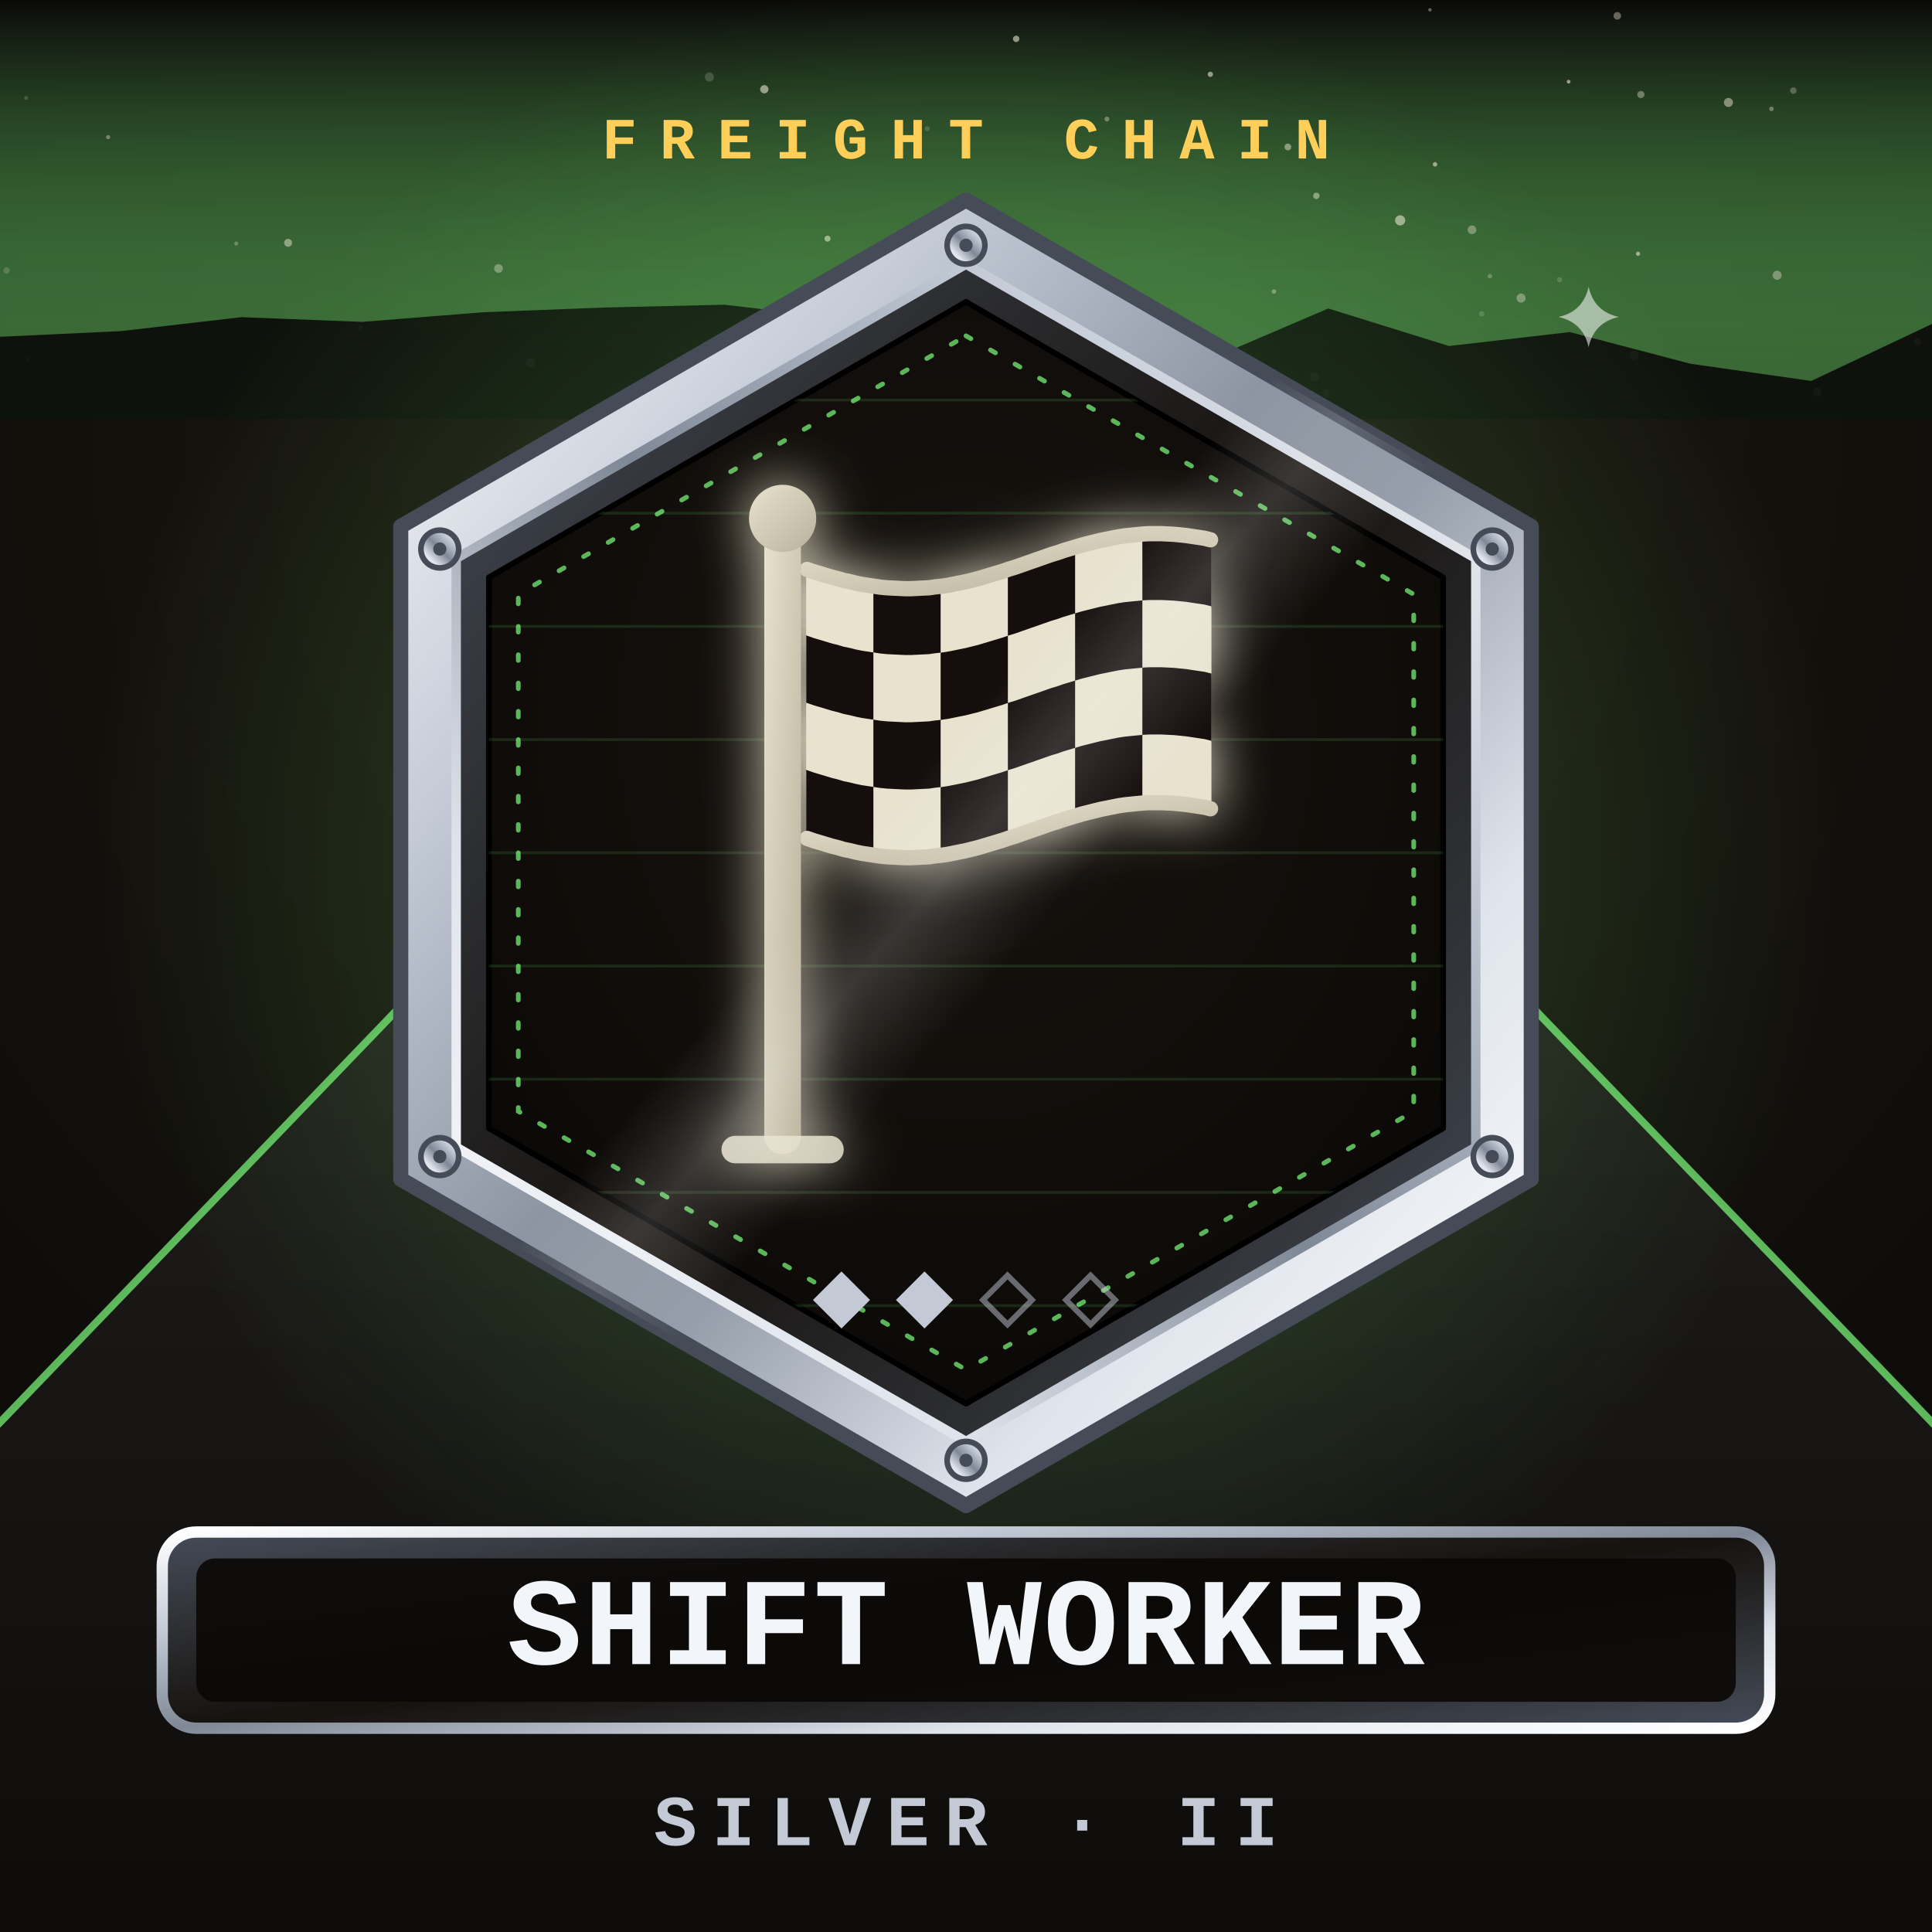
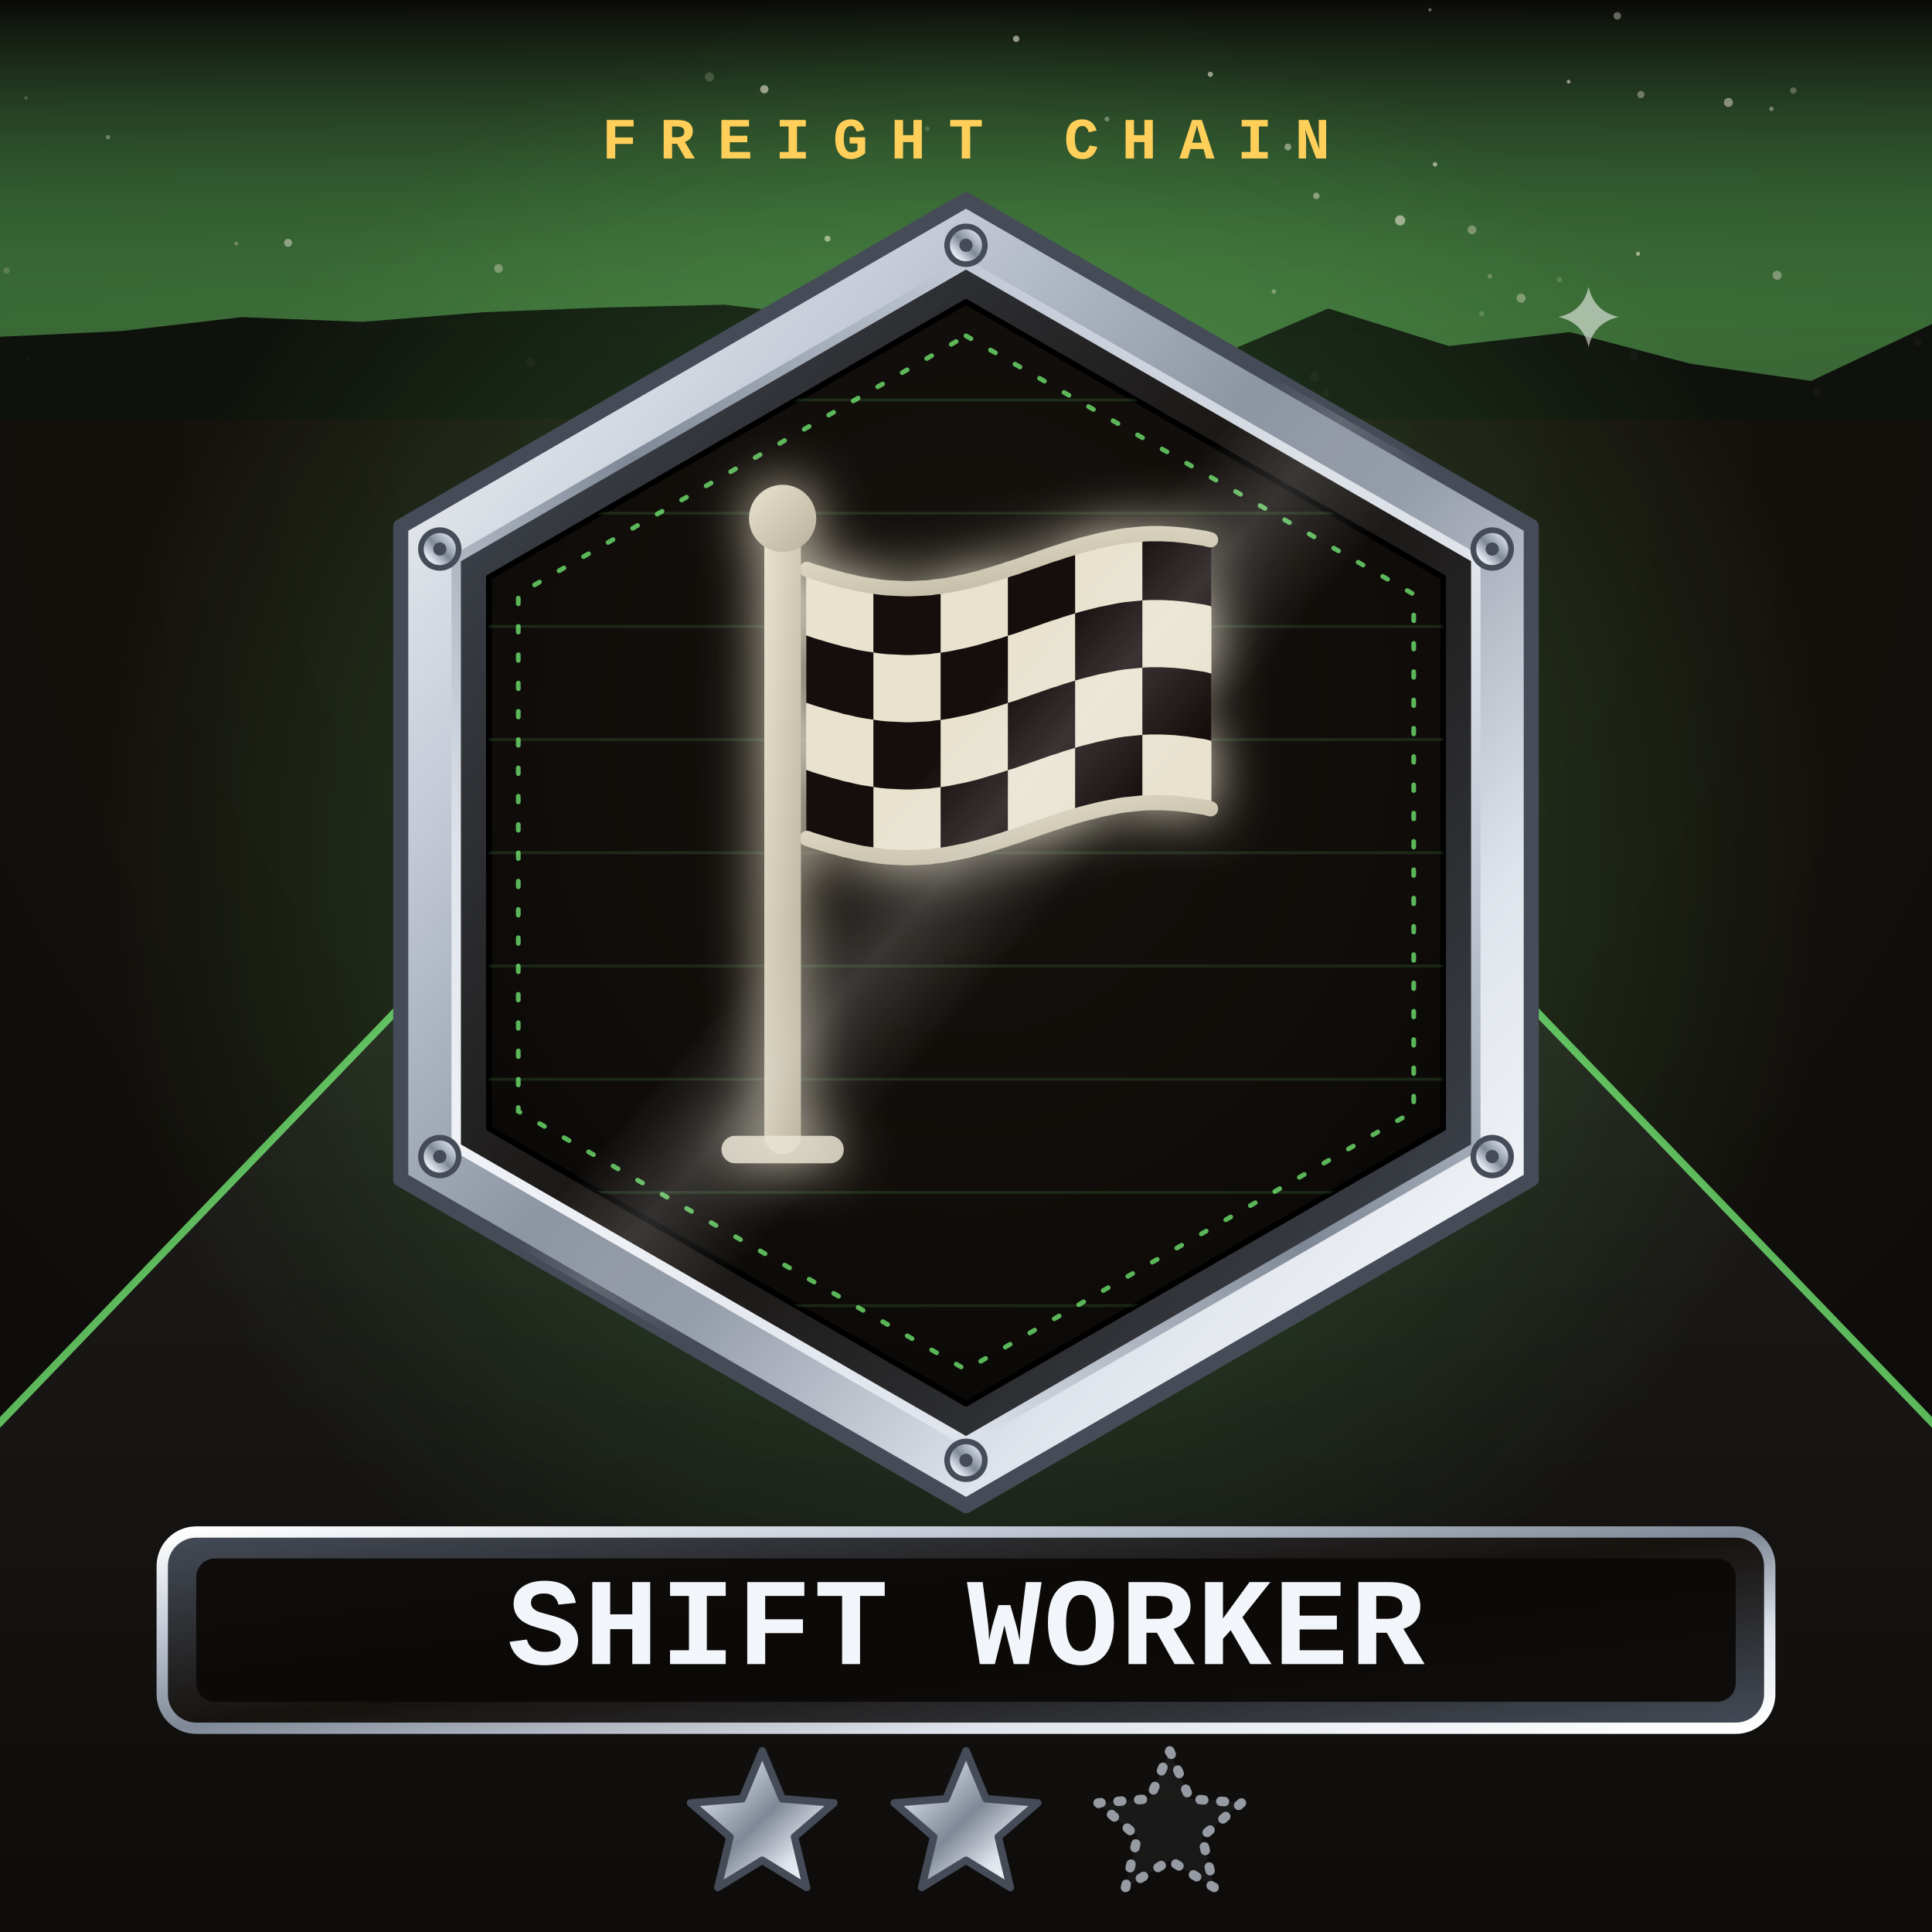
<svg xmlns="http://www.w3.org/2000/svg" width="1024" height="1024" viewBox="0 0 1024 1024" role="img" aria-label="Shift Worker – Freight Chain achievement">
  <defs>
    <radialGradient id="bg" cx="50%" cy="22%" r="85%">
      <stop offset="0" stop-color="#1d1710" />
      <stop offset="1" stop-color="#0b0a09" />
    </radialGradient>
    <linearGradient id="sky" x1="0" y1="0" x2="0" y2="1">
      <stop offset="0" stop-color="#0b0a09" />
      <stop offset="1" stop-color="#7cff7c" stop-opacity="0.34" />
    </linearGradient>
    <linearGradient id="road" x1="0" y1="0" x2="0" y2="1">
      <stop offset="0" stop-color="#2a2724" />
      <stop offset="1" stop-color="#0d0c0b" />
    </linearGradient>
    <linearGradient id="rim" x1="0" y1="0" x2="1" y2="1">
      <stop offset="0%" stop-color="#ffffff" />
      <stop offset="25%" stop-color="#c3cad6" />
      <stop offset="50%" stop-color="#7f8896" />
      <stop offset="75%" stop-color="#dfe4ec" />
      <stop offset="100%" stop-color="#ffffff" />
    </linearGradient>
    <linearGradient id="rimB" x1="1" y1="0" x2="0" y2="1">
      <stop offset="0%" stop-color="#ffffff" />
      <stop offset="25%" stop-color="#c3cad6" />
      <stop offset="50%" stop-color="#7f8896" />
      <stop offset="75%" stop-color="#dfe4ec" />
      <stop offset="100%" stop-color="#ffffff" />
    </linearGradient>
    <linearGradient id="bevel" x1="0" y1="0" x2="1" y2="1">
      <stop offset="0" stop-color="#454c58" />
      <stop offset=".5" stop-color="#16120e" />
      <stop offset="1" stop-color="#454c58" />
    </linearGradient>
    <radialGradient id="plate" cx="50%" cy="38%" r="75%">
      <stop offset="0" stop-color="#17130f" />
      <stop offset=".65" stop-color="#0f0c09" />
      <stop offset="1" stop-color="#070605" />
    </radialGradient>
    <radialGradient id="halo" cx="50%" cy="50%" r="50%">
      <stop offset="0" stop-color="#7cff7c" stop-opacity="0.3" />
      <stop offset="1" stop-color="#7cff7c" stop-opacity="0" />
    </radialGradient>
    <linearGradient id="ga" x1="0" y1="0" x2="1" y2="1">
      <stop offset="0" stop-color="#e8e2cf" />
      <stop offset="1" stop-color="#b9b19a" />
    </linearGradient>
    <linearGradient id="sheen" x1="0" y1="0" x2="1" y2="1">
      <stop offset="0" stop-color="#fff" stop-opacity="0" />
      <stop offset=".45" stop-color="#fff" stop-opacity="0" />
      <stop offset=".5" stop-color="#fff" stop-opacity="0.16" />
      <stop offset=".56" stop-color="#fff" stop-opacity="0" />
      <stop offset="1" stop-color="#fff" stop-opacity="0" />
    </linearGradient>
    <filter id="glow" x="-30%" y="-30%" width="160%" height="160%">
      <feGaussianBlur stdDeviation="9" result="b" />
      <feMerge>
        <feMergeNode in="b" />
        <feMergeNode in="SourceGraphic" />
      </feMerge>
    </filter>
  </defs>
  <rect width="1024" height="1024" fill="url(#bg)" />
  <rect width="1024" height="222" fill="url(#sky)" />
  <circle cx="1016.5" cy="181.4" r="1.9" fill="#e8e2cf" opacity="0.5" />
  <circle cx="586.7" cy="63.1" r="1.3" fill="#e8e2cf" opacity="0.4" />
  <circle cx="757.9" cy="5.2" r="0.9" fill="#e8e2cf" opacity="0.4" />
  <circle cx="152.7" cy="128.7" r="2.1" fill="#e8e2cf" opacity="0.5" />
  <circle cx="682.6" cy="77.9" r="1.8" fill="#e8e2cf" opacity="0.5" />
  <circle cx="590.8" cy="157.9" r="1.5" fill="#e8e2cf" opacity="0.5" />
  <circle cx="491.4" cy="68.2" r="1.3" fill="#e8e2cf" opacity="0.2" />
  <circle cx="57.3" cy="72.7" r="1.1" fill="#e8e2cf" opacity="0.4" />
  <circle cx="353.3" cy="69.1" r="1.4" fill="#e8e2cf" opacity="0.5" />
  <circle cx="938.9" cy="57.7" r="1.2" fill="#e8e2cf" opacity="0.4" />
  <circle cx="641.5" cy="39.4" r="1.4" fill="#e8e2cf" opacity="0.6" />
  <circle cx="190.8" cy="173.8" r="1.3" fill="#e8e2cf" opacity="0.4" />
  <circle cx="941.9" cy="145.9" r="2.4" fill="#e8e2cf" opacity="0.4" />
  <circle cx="950.5" cy="48" r="1.7" fill="#e8e2cf" opacity="0.3" />
  <circle cx="857.2" cy="8.4" r="2" fill="#e8e2cf" opacity="0.4" />
  <circle cx="376" cy="40.8" r="2.4" fill="#e8e2cf" opacity="0.2" />
  <circle cx="507.9" cy="208.4" r="2.4" fill="#e8e2cf" opacity="0.2" />
  <circle cx="760.6" cy="87.1" r="1.2" fill="#e8e2cf" opacity="0.6" />
  <circle cx="868.2" cy="134.5" r="1.1" fill="#e8e2cf" opacity="0.6" />
  <circle cx="696.8" cy="199.8" r="2.5" fill="#e8e2cf" opacity="0.5" />
  <circle cx="281.1" cy="192.2" r="2.5" fill="#e8e2cf" opacity="0.6" />
  <circle cx="14.9" cy="190.5" r="1.1" fill="#e8e2cf" opacity="0.3" />
  <circle cx="826.6" cy="148.3" r="1.4" fill="#e8e2cf" opacity="0.2" />
  <circle cx="916.1" cy="54.3" r="2.4" fill="#e8e2cf" opacity="0.5" />
  <circle cx="866" cy="188.3" r="2.4" fill="#e8e2cf" opacity="0.5" />
  <circle cx="405.1" cy="47.3" r="2.2" fill="#e8e2cf" opacity="0.6" />
  <circle cx="322.4" cy="213.7" r="1.4" fill="#e8e2cf" opacity="0.5" />
  <circle cx="789.7" cy="146.4" r="1.2" fill="#e8e2cf" opacity="0.3" />
  <circle cx="697.7" cy="103.8" r="1.7" fill="#e8e2cf" opacity="0.5" />
  <circle cx="675.2" cy="154.5" r="1.2" fill="#e8e2cf" opacity="0.4" />
  <circle cx="785.4" cy="166.3" r="1.4" fill="#e8e2cf" opacity="0.2" />
  <circle cx="125.2" cy="129.1" r="1.1" fill="#e8e2cf" opacity="0.3" />
  <circle cx="479.7" cy="177.4" r="2.3" fill="#e8e2cf" opacity="0.5" />
  <circle cx="742.1" cy="116.8" r="2.7" fill="#e8e2cf" opacity="0.6" />
  <circle cx="806.2" cy="158" r="2.4" fill="#e8e2cf" opacity="0.4" />
  <circle cx="3.5" cy="143.4" r="1.7" fill="#e8e2cf" opacity="0.2" />
  <circle cx="538.6" cy="20.6" r="1.7" fill="#e8e2cf" opacity="0.6" />
  <circle cx="869.7" cy="50.1" r="1.9" fill="#e8e2cf" opacity="0.4" />
  <circle cx="264.2" cy="142.3" r="2.3" fill="#e8e2cf" opacity="0.4" />
  <circle cx="13.8" cy="51.9" r="1" fill="#e8e2cf" opacity="0.2" />
  <circle cx="780.2" cy="121.8" r="2.3" fill="#e8e2cf" opacity="0.4" />
  <circle cx="438.6" cy="126.5" r="1.6" fill="#e8e2cf" opacity="0.6" />
  <circle cx="963.2" cy="207.9" r="2.2" fill="#e8e2cf" opacity="0.5" />
  <circle cx="702.9" cy="208.2" r="1.9" fill="#e8e2cf" opacity="0.4" />
  <circle cx="831.4" cy="43.3" r="1" fill="#e8e2cf" opacity="0.6" />
  <circle cx="496.6" cy="176.4" r="1.6" fill="#e8e2cf" opacity="0.4" />
  <path d="M0 222L0 178.5L64 175.5L128 168.1L192 170.6L256 165.5L320 163L384 161.5L448 169L512 192.7L576 196.2L640 190.9L704 163.5L768 183.4L832 176L896 192.8L960 201.9L1024 171.7L1024 222Z" fill="#0a0908" opacity=".9" />
  <polygon points="512,222 -260,1024 1284,1024" fill="url(#road)" />
  <line x1="512" y1="222" x2="-260" y2="1024" stroke="#7cff7c" stroke-width="4" opacity=".7" />
  <line x1="512" y1="222" x2="1284" y2="1024" stroke="#7cff7c" stroke-width="4" opacity=".7" />
  <polygon points="510.4,222.9 513.6,222.9 514.1,247 509.9,247" fill="#ffcf5a" opacity="0.8" />
  <polygon points="508.8,296.6 515.2,296.6 516.4,349.9 507.6,349.9" fill="#ffcf5a" opacity="0.8" />
  <polygon points="505.8,428.4 518.2,428.4 519.8,502.4 504.2,502.4" fill="#ffcf5a" opacity="0.8" />
  <polygon points="501.9,603.9 522.1,603.9 524.1,695.3 499.9,695.3" fill="#ffcf5a" opacity="0.8" />
  <circle cx="512" cy="452" r="470" fill="url(#halo)" />
  <text x="512" y="84" text-anchor="middle" font-family="ui-monospace,'SF Mono',Menlo,Consolas,'Liberation Mono','DejaVu Sans Mono',monospace" font-size="31" font-weight="700" fill="#ffcf5a" letter-spacing="12">FREIGHT CHAIN</text>
  <path d="M842 152 Q844.88 165.12 858 168 Q844.88 170.88 842 184 Q839.12 170.88 826 168 Q839.12 165.12 842 152Z" fill="#fff" opacity="0.55" />
  <polygon points="512,106 811.6,279 811.6,625 512,798 212.4,625 212.4,279" fill="url(#rim)" stroke="#454c58" stroke-width="8" stroke-linejoin="round" />
  <polygon points="512,140 782.2,296 782.2,608 512,764 241.8,608 241.8,296" fill="url(#bevel)" stroke="url(#rimB)" stroke-width="5" stroke-linejoin="round" />
  <polygon points="512,160 764.9,306 764.9,598 512,744 259.1,598 259.1,306" fill="url(#plate)" stroke="#000" stroke-width="3" stroke-linejoin="round" />
  <g stroke="#7cff7c" stroke-width="1.5" opacity="0.12" clip-path="url(#cl)">
    <line x1="212" y1="212" x2="812" y2="212" />
    <line x1="212" y1="272" x2="812" y2="272" />
    <line x1="212" y1="332" x2="812" y2="332" />
    <line x1="212" y1="392" x2="812" y2="392" />
    <line x1="212" y1="452" x2="812" y2="452" />
    <line x1="212" y1="512" x2="812" y2="512" />
    <line x1="212" y1="572" x2="812" y2="572" />
    <line x1="212" y1="632" x2="812" y2="632" />
    <line x1="212" y1="692" x2="812" y2="692" />
  </g>
  <clipPath id="cl">
    <polygon points="512,160 764.9,306 764.9,598 512,744 259.1,598 259.1,306" />
  </clipPath>
  <polygon points="512,178 749.3,315 749.3,589 512,726 274.7,589 274.7,315" fill="none" stroke="#7cff7c" stroke-width="2.5" stroke-dasharray="3 12" stroke-linecap="round" opacity="0.7" />
  <circle cx="512" cy="130" r="10" fill="url(#rimB)" stroke="#454c58" stroke-width="3" />
  <circle cx="512" cy="130" r="3.5" fill="#454c58" />
  <circle cx="790.9" cy="291" r="10" fill="url(#rimB)" stroke="#454c58" stroke-width="3" />
  <circle cx="790.9" cy="291" r="3.5" fill="#454c58" />
  <circle cx="790.9" cy="613" r="10" fill="url(#rimB)" stroke="#454c58" stroke-width="3" />
  <circle cx="790.9" cy="613" r="3.5" fill="#454c58" />
  <circle cx="512" cy="774" r="10" fill="url(#rimB)" stroke="#454c58" stroke-width="3" />
  <circle cx="512" cy="774" r="3.5" fill="#454c58" />
  <circle cx="233.1" cy="613" r="10" fill="url(#rimB)" stroke="#454c58" stroke-width="3" />
  <circle cx="233.1" cy="613" r="3.5" fill="#454c58" />
  <circle cx="233.1" cy="291" r="10" fill="url(#rimB)" stroke="#454c58" stroke-width="3" />
  <circle cx="233.1" cy="291" r="3.5" fill="#454c58" />
  <g transform="translate(512 440) scale(1.62)" filter="url(#glow)">
    <g>
      <polygon points="-52,-85.3 -50,-84.6 -48,-84 -46,-83.4 -44,-82.8 -42,-82.3 -40,-81.7 -38,-81.3 -36,-80.8 -34,-80.4 -32,-80.1 -30,-79.8 -30,-57.8 -32,-58.1 -34,-58.4 -36,-58.8 -38,-59.3 -40,-59.7 -42,-60.3 -44,-60.8 -46,-61.4 -48,-62 -50,-62.6 -52,-63.3" fill="#e8e2cf" stroke="#e8e2cf" stroke-width=".6" />
      <polygon points="-52,-63.3 -50,-62.6 -48,-62 -46,-61.4 -44,-60.8 -42,-60.3 -40,-59.7 -38,-59.3 -36,-58.8 -34,-58.4 -32,-58.1 -30,-57.8 -30,-35.8 -32,-36.1 -34,-36.4 -36,-36.8 -38,-37.3 -40,-37.7 -42,-38.3 -44,-38.8 -46,-39.4 -48,-40 -50,-40.6 -52,-41.3" fill="#120d08" stroke="#120d08" stroke-width=".6" />
      <polygon points="-52,-41.3 -50,-40.6 -48,-40 -46,-39.4 -44,-38.8 -42,-38.3 -40,-37.7 -38,-37.3 -36,-36.8 -34,-36.4 -32,-36.1 -30,-35.8 -30,-13.8 -32,-14.1 -34,-14.4 -36,-14.8 -38,-15.3 -40,-15.7 -42,-16.3 -44,-16.8 -46,-17.4 -48,-18 -50,-18.6 -52,-19.3" fill="#e8e2cf" stroke="#e8e2cf" stroke-width=".6" />
      <polygon points="-52,-19.3 -50,-18.6 -48,-18 -46,-17.4 -44,-16.8 -42,-16.3 -40,-15.7 -38,-15.3 -36,-14.8 -34,-14.4 -32,-14.1 -30,-13.8 -30,8.2 -32,7.9 -34,7.6 -36,7.2 -38,6.7 -40,6.3 -42,5.7 -44,5.2 -46,4.6 -48,4 -50,3.4 -52,2.7" fill="#120d08" stroke="#120d08" stroke-width=".6" />
      <polygon points="-30,-79.8 -28,-79.5 -26,-79.3 -24,-79.2 -22,-79.1 -20,-79 -18,-79 -16,-79.1 -14,-79.2 -12,-79.3 -10,-79.6 -8,-79.8 -8,-57.8 -10,-57.6 -12,-57.3 -14,-57.2 -16,-57.1 -18,-57 -20,-57 -22,-57.1 -24,-57.2 -26,-57.3 -28,-57.5 -30,-57.8" fill="#120d08" stroke="#120d08" stroke-width=".6" />
      <polygon points="-30,-57.8 -28,-57.5 -26,-57.3 -24,-57.2 -22,-57.1 -20,-57 -18,-57 -16,-57.1 -14,-57.2 -12,-57.3 -10,-57.6 -8,-57.8 -8,-35.8 -10,-35.6 -12,-35.3 -14,-35.2 -16,-35.1 -18,-35 -20,-35 -22,-35.1 -24,-35.2 -26,-35.3 -28,-35.5 -30,-35.8" fill="#e8e2cf" stroke="#e8e2cf" stroke-width=".6" />
      <polygon points="-30,-35.8 -28,-35.5 -26,-35.3 -24,-35.2 -22,-35.1 -20,-35 -18,-35 -16,-35.1 -14,-35.2 -12,-35.3 -10,-35.6 -8,-35.8 -8,-13.8 -10,-13.6 -12,-13.3 -14,-13.2 -16,-13.1 -18,-13 -20,-13 -22,-13.1 -24,-13.2 -26,-13.3 -28,-13.5 -30,-13.8" fill="#120d08" stroke="#120d08" stroke-width=".6" />
      <polygon points="-30,-13.8 -28,-13.5 -26,-13.3 -24,-13.2 -22,-13.1 -20,-13 -18,-13 -16,-13.1 -14,-13.2 -12,-13.3 -10,-13.6 -8,-13.8 -8,8.2 -10,8.4 -12,8.7 -14,8.8 -16,8.9 -18,9 -20,9 -22,8.9 -24,8.8 -26,8.7 -28,8.5 -30,8.2" fill="#e8e2cf" stroke="#e8e2cf" stroke-width=".6" />
      <polygon points="-8,-79.8 -6,-80.1 -4,-80.5 -2,-80.9 0,-81.3 2,-81.8 4,-82.3 6,-82.9 8,-83.5 10,-84.1 12,-84.7 14,-85.4 14,-63.4 12,-62.7 10,-62.1 8,-61.5 6,-60.9 4,-60.3 2,-59.8 0,-59.3 -2,-58.9 -4,-58.5 -6,-58.1 -8,-57.8" fill="#e8e2cf" stroke="#e8e2cf" stroke-width=".6" />
      <polygon points="-8,-57.8 -6,-58.1 -4,-58.5 -2,-58.9 0,-59.3 2,-59.8 4,-60.3 6,-60.9 8,-61.5 10,-62.1 12,-62.7 14,-63.4 14,-41.4 12,-40.7 10,-40.1 8,-39.5 6,-38.9 4,-38.3 2,-37.8 0,-37.3 -2,-36.9 -4,-36.5 -6,-36.1 -8,-35.8" fill="#120d08" stroke="#120d08" stroke-width=".6" />
      <polygon points="-8,-35.8 -6,-36.1 -4,-36.5 -2,-36.9 0,-37.3 2,-37.8 4,-38.3 6,-38.9 8,-39.5 10,-40.1 12,-40.7 14,-41.4 14,-19.4 12,-18.7 10,-18.1 8,-17.5 6,-16.9 4,-16.3 2,-15.8 0,-15.3 -2,-14.9 -4,-14.5 -6,-14.1 -8,-13.8" fill="#e8e2cf" stroke="#e8e2cf" stroke-width=".6" />
      <polygon points="-8,-13.8 -6,-14.1 -4,-14.5 -2,-14.9 0,-15.3 2,-15.8 4,-16.3 6,-16.9 8,-17.5 10,-18.1 12,-18.7 14,-19.4 14,2.6 12,3.3 10,3.9 8,4.5 6,5.1 4,5.7 2,6.2 0,6.7 -2,7.1 -4,7.5 -6,7.9 -8,8.2" fill="#120d08" stroke="#120d08" stroke-width=".6" />
      <polygon points="14,-85.4 16,-86 18,-86.7 20,-87.4 22,-88.1 24,-88.8 26,-89.5 28,-90.2 30,-90.8 32,-91.5 34,-92.1 36,-92.7 36,-70.7 34,-70.1 32,-69.5 30,-68.8 28,-68.2 26,-67.5 24,-66.8 22,-66.1 20,-65.4 18,-64.7 16,-64 14,-63.4" fill="#120d08" stroke="#120d08" stroke-width=".6" />
      <polygon points="14,-63.4 16,-64 18,-64.7 20,-65.4 22,-66.1 24,-66.8 26,-67.5 28,-68.2 30,-68.8 32,-69.5 34,-70.1 36,-70.7 36,-48.7 34,-48.1 32,-47.5 30,-46.8 28,-46.2 26,-45.5 24,-44.8 22,-44.1 20,-43.4 18,-42.7 16,-42 14,-41.4" fill="#e8e2cf" stroke="#e8e2cf" stroke-width=".6" />
      <polygon points="14,-41.4 16,-42 18,-42.7 20,-43.4 22,-44.1 24,-44.8 26,-45.5 28,-46.2 30,-46.8 32,-47.5 34,-48.1 36,-48.7 36,-26.7 34,-26.1 32,-25.5 30,-24.8 28,-24.2 26,-23.5 24,-22.8 22,-22.1 20,-21.4 18,-20.7 16,-20 14,-19.4" fill="#120d08" stroke="#120d08" stroke-width=".6" />
      <polygon points="14,-19.4 16,-20 18,-20.7 20,-21.4 22,-22.1 24,-22.8 26,-23.5 28,-24.2 30,-24.8 32,-25.5 34,-26.1 36,-26.7 36,-4.7 34,-4.1 32,-3.5 30,-2.8 28,-2.2 26,-1.5 24,-0.8 22,-0.1 20,0.6 18,1.3 16,2 14,2.6" fill="#e8e2cf" stroke="#e8e2cf" stroke-width=".6" />
      <polygon points="36,-92.7 38,-93.3 40,-93.8 42,-94.3 44,-94.8 46,-95.2 48,-95.6 50,-96 52,-96.3 54,-96.5 56,-96.7 58,-96.9 58,-74.9 56,-74.7 54,-74.5 52,-74.3 50,-74 48,-73.6 46,-73.2 44,-72.8 42,-72.3 40,-71.8 38,-71.3 36,-70.7" fill="#e8e2cf" stroke="#e8e2cf" stroke-width=".6" />
      <polygon points="36,-70.7 38,-71.3 40,-71.8 42,-72.3 44,-72.8 46,-73.2 48,-73.6 50,-74 52,-74.3 54,-74.5 56,-74.7 58,-74.9 58,-52.9 56,-52.7 54,-52.5 52,-52.3 50,-52 48,-51.6 46,-51.2 44,-50.8 42,-50.3 40,-49.8 38,-49.3 36,-48.7" fill="#120d08" stroke="#120d08" stroke-width=".6" />
      <polygon points="36,-48.7 38,-49.3 40,-49.8 42,-50.3 44,-50.8 46,-51.2 48,-51.6 50,-52 52,-52.3 54,-52.5 56,-52.7 58,-52.9 58,-30.9 56,-30.7 54,-30.5 52,-30.3 50,-30 48,-29.6 46,-29.2 44,-28.8 42,-28.3 40,-27.8 38,-27.3 36,-26.7" fill="#e8e2cf" stroke="#e8e2cf" stroke-width=".6" />
      <polygon points="36,-26.7 38,-27.3 40,-27.8 42,-28.3 44,-28.8 46,-29.2 48,-29.6 50,-30 52,-30.3 54,-30.5 56,-30.7 58,-30.9 58,-8.9 56,-8.7 54,-8.5 52,-8.3 50,-8 48,-7.6 46,-7.2 44,-6.8 42,-6.3 40,-5.8 38,-5.3 36,-4.7" fill="#120d08" stroke="#120d08" stroke-width=".6" />
      <polygon points="58,-96.9 60,-97 62,-97 64,-97 66,-96.9 68,-96.8 70,-96.6 72,-96.4 74,-96.1 76,-95.8 78,-95.5 80,-95 80,-73 78,-73.5 76,-73.8 74,-74.1 72,-74.4 70,-74.6 68,-74.8 66,-74.9 64,-75 62,-75 60,-75 58,-74.9" fill="#120d08" stroke="#120d08" stroke-width=".6" />
      <polygon points="58,-74.9 60,-75 62,-75 64,-75 66,-74.9 68,-74.8 70,-74.6 72,-74.4 74,-74.1 76,-73.8 78,-73.5 80,-73 80,-51 78,-51.5 76,-51.8 74,-52.1 72,-52.4 70,-52.6 68,-52.8 66,-52.9 64,-53 62,-53 60,-53 58,-52.9" fill="#e8e2cf" stroke="#e8e2cf" stroke-width=".6" />
      <polygon points="58,-52.9 60,-53 62,-53 64,-53 66,-52.9 68,-52.8 70,-52.6 72,-52.4 74,-52.1 76,-51.8 78,-51.5 80,-51 80,-29 78,-29.5 76,-29.8 74,-30.1 72,-30.4 70,-30.6 68,-30.8 66,-30.9 64,-31 62,-31 60,-31 58,-30.9" fill="#120d08" stroke="#120d08" stroke-width=".6" />
      <polygon points="58,-30.9 60,-31 62,-31 64,-31 66,-30.9 68,-30.8 70,-30.6 72,-30.4 74,-30.1 76,-29.8 78,-29.5 80,-29 80,-7 78,-7.5 76,-7.8 74,-8.1 72,-8.4 70,-8.6 68,-8.8 66,-8.9 64,-9 62,-9 60,-9 58,-8.9" fill="#e8e2cf" stroke="#e8e2cf" stroke-width=".6" />
      <polyline points="-52,-85.3 -50,-84.6 -48,-84 -46,-83.4 -44,-82.8 -42,-82.3 -40,-81.7 -38,-81.3 -36,-80.8 -34,-80.4 -32,-80.1 -30,-79.8 -28,-79.5 -26,-79.3 -24,-79.2 -22,-79.1 -20,-79 -18,-79 -16,-79.1 -14,-79.2 -12,-79.3 -10,-79.6 -8,-79.8 -6,-80.1 -4,-80.5 -2,-80.9 0,-81.3 2,-81.8 4,-82.3 6,-82.9 8,-83.5 10,-84.1 12,-84.7 14,-85.4 16,-86 18,-86.7 20,-87.4 22,-88.1 24,-88.8 26,-89.5 28,-90.2 30,-90.8 32,-91.5 34,-92.1 36,-92.7 38,-93.3 40,-93.8 42,-94.3 44,-94.8 46,-95.2 48,-95.6 50,-96 52,-96.3 54,-96.5 56,-96.7 58,-96.9 60,-97 62,-97 64,-97 66,-96.9 68,-96.8 70,-96.6 72,-96.4 74,-96.1 76,-95.8 78,-95.5 80,-95" fill="none" stroke="url(#ga)" stroke-width="5" stroke-linecap="round" stroke-linejoin="round" />
      <polyline points="-52,2.7 -50,3.4 -48,4 -46,4.6 -44,5.2 -42,5.7 -40,6.3 -38,6.7 -36,7.2 -34,7.6 -32,7.9 -30,8.2 -28,8.5 -26,8.7 -24,8.8 -22,8.9 -20,9 -18,9 -16,8.9 -14,8.8 -12,8.7 -10,8.4 -8,8.2 -6,7.9 -4,7.5 -2,7.1 0,6.7 2,6.2 4,5.7 6,5.1 8,4.5 10,3.9 12,3.3 14,2.6 16,2 18,1.3 20,0.6 22,-0.1 24,-0.8 26,-1.5 28,-2.2 30,-2.8 32,-3.5 34,-4.1 36,-4.7 38,-5.3 40,-5.8 42,-6.3 44,-6.8 46,-7.2 48,-7.6 50,-8 52,-8.3 54,-8.5 56,-8.7 58,-8.9 60,-9 62,-9 64,-9 66,-8.9 68,-8.8 70,-8.6 72,-8.4 74,-8.1 76,-7.8 78,-7.5 80,-7" fill="none" stroke="url(#ga)" stroke-width="5" stroke-linecap="round" stroke-linejoin="round" />
      <rect x="-66" y="-100" width="12" height="206" rx="6" fill="url(#ga)" />
      <circle cx="-60" cy="-102" r="11" fill="url(#ga)" />
      <rect x="-80" y="100" width="40" height="9" rx="4.5" fill="#e8e2cf" opacity=".85" />
    </g>
  </g>
-   <polygon points="446,676 459,689 446,702 433,689" fill="#c3cad6" stroke="#c3cad6" stroke-width="3" opacity="1" />
-   <polygon points="490,676 503,689 490,702 477,689" fill="#c3cad6" stroke="#c3cad6" stroke-width="3" opacity="1" />
-   <polygon points="534,676 547,689 534,702 521,689" fill="none" stroke="#c3cad6" stroke-width="3" opacity="0.5" />
-   <polygon points="578,676 591,689 578,702 565,689" fill="none" stroke="#c3cad6" stroke-width="3" opacity="0.5" />
  <polygon points="512,106 811.6,279 811.6,625 512,798 212.4,625 212.4,279" fill="url(#sheen)" stroke="none" />
  <rect x="86" y="812" width="852" height="104" rx="18" fill="url(#bevel)" stroke="url(#rim)" stroke-width="6" />
  <rect x="104" y="826" width="816" height="76" rx="10" fill="#0a0806" opacity=".9" />
  <text x="512" y="882" text-anchor="middle" font-family="ui-monospace,'SF Mono',Menlo,Consolas,'Liberation Mono','DejaVu Sans Mono',monospace" font-size="66" font-weight="800" fill="#f2f5fa" letter-spacing="1">SHIFT WORKER</text>
-   <text x="512" y="978" text-anchor="middle" font-family="ui-monospace,'SF Mono',Menlo,Consolas,'Liberation Mono','DejaVu Sans Mono',monospace" font-size="38" font-weight="700" fill="#c3cad6" letter-spacing="8">SILVER · II</text>
+   <polygon points="404,928 414.6,953.4 442,955.6 421.1,973.6 427.5,1000.4 404,986 380.5,1000.4 386.9,973.6 366,955.6 393.4,953.4" fill="url(#rim)" stroke="#454c58" stroke-width="4" stroke-linejoin="round" />
+   <polygon points="512,928 522.6,953.4 550,955.6 529.1,973.6 535.5,1000.4 512,986 488.5,1000.4 494.9,973.6 474,955.6 501.4,953.4" fill="url(#rim)" stroke="#454c58" stroke-width="4" stroke-linejoin="round" />
+   <polygon points="620,928 630.6,953.4 658,955.6 637.1,973.6 643.5,1000.4 620,986 596.5,1000.4 602.9,973.6 582,955.6 609.4,953.4" fill="#c3cad6" fill-opacity=".08" stroke="#c3cad6" stroke-width="5" stroke-linejoin="round" stroke-dasharray="2 9" stroke-linecap="round" opacity="0.75" />
</svg>
